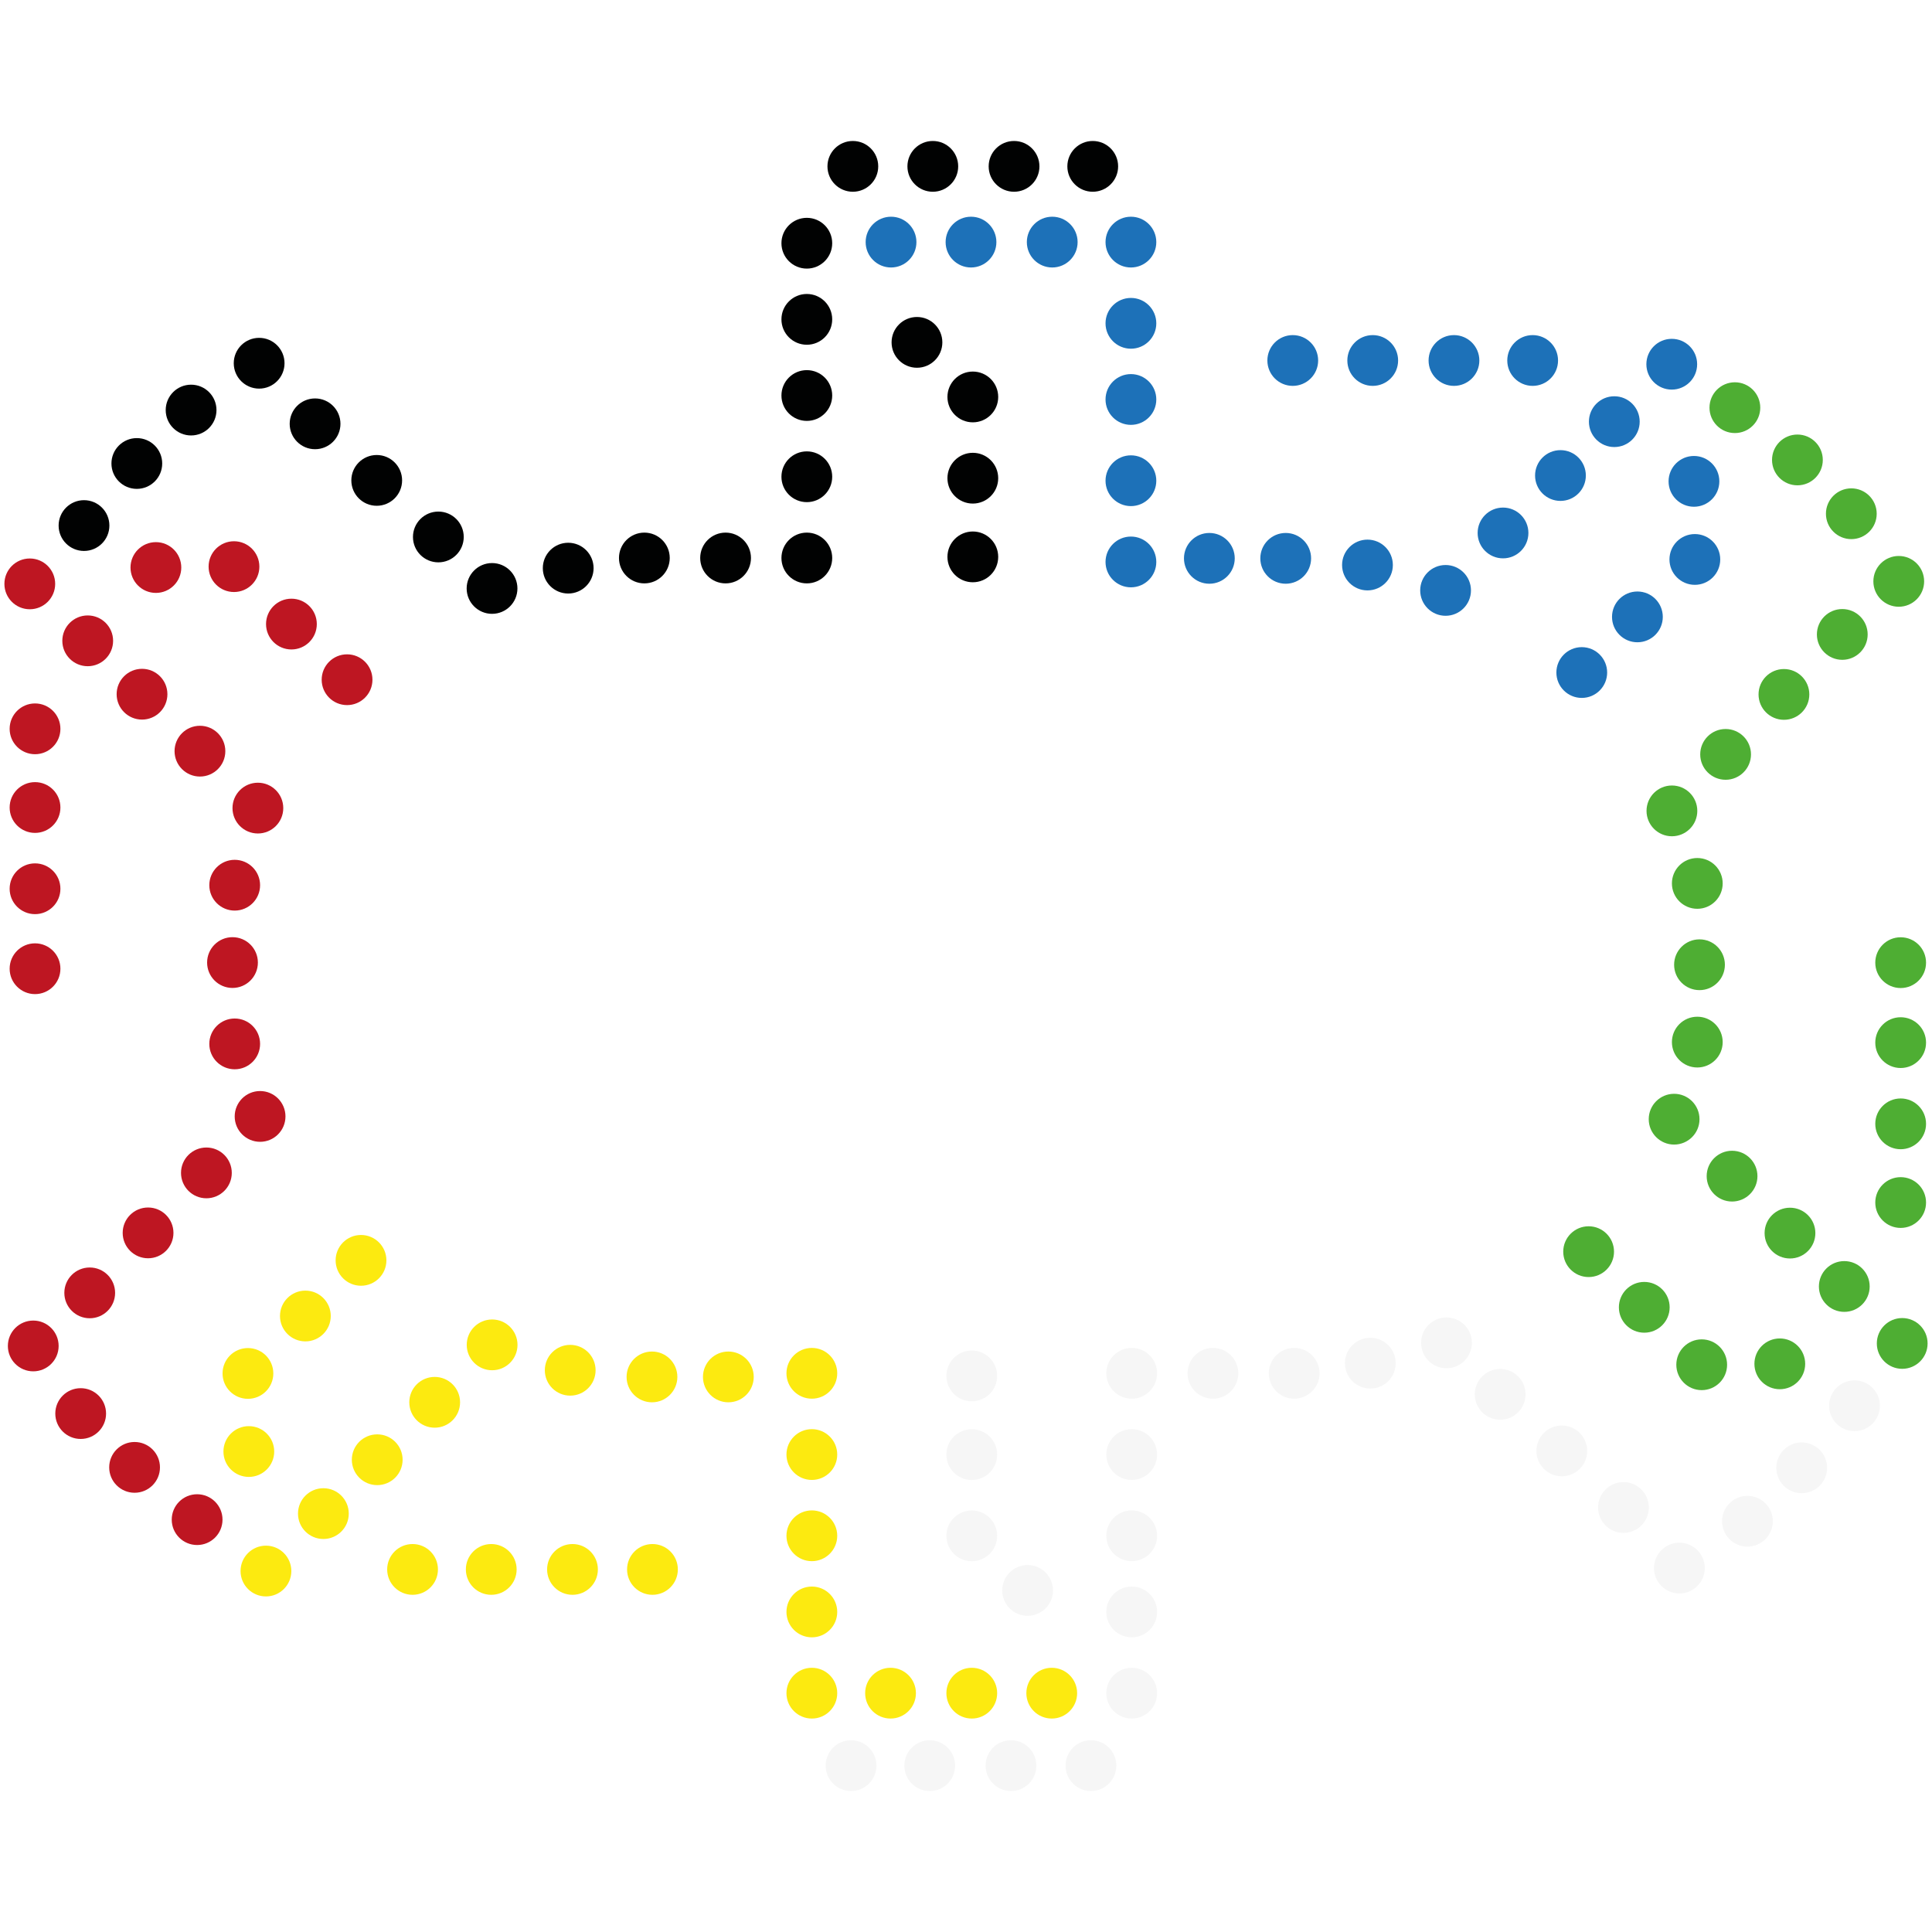
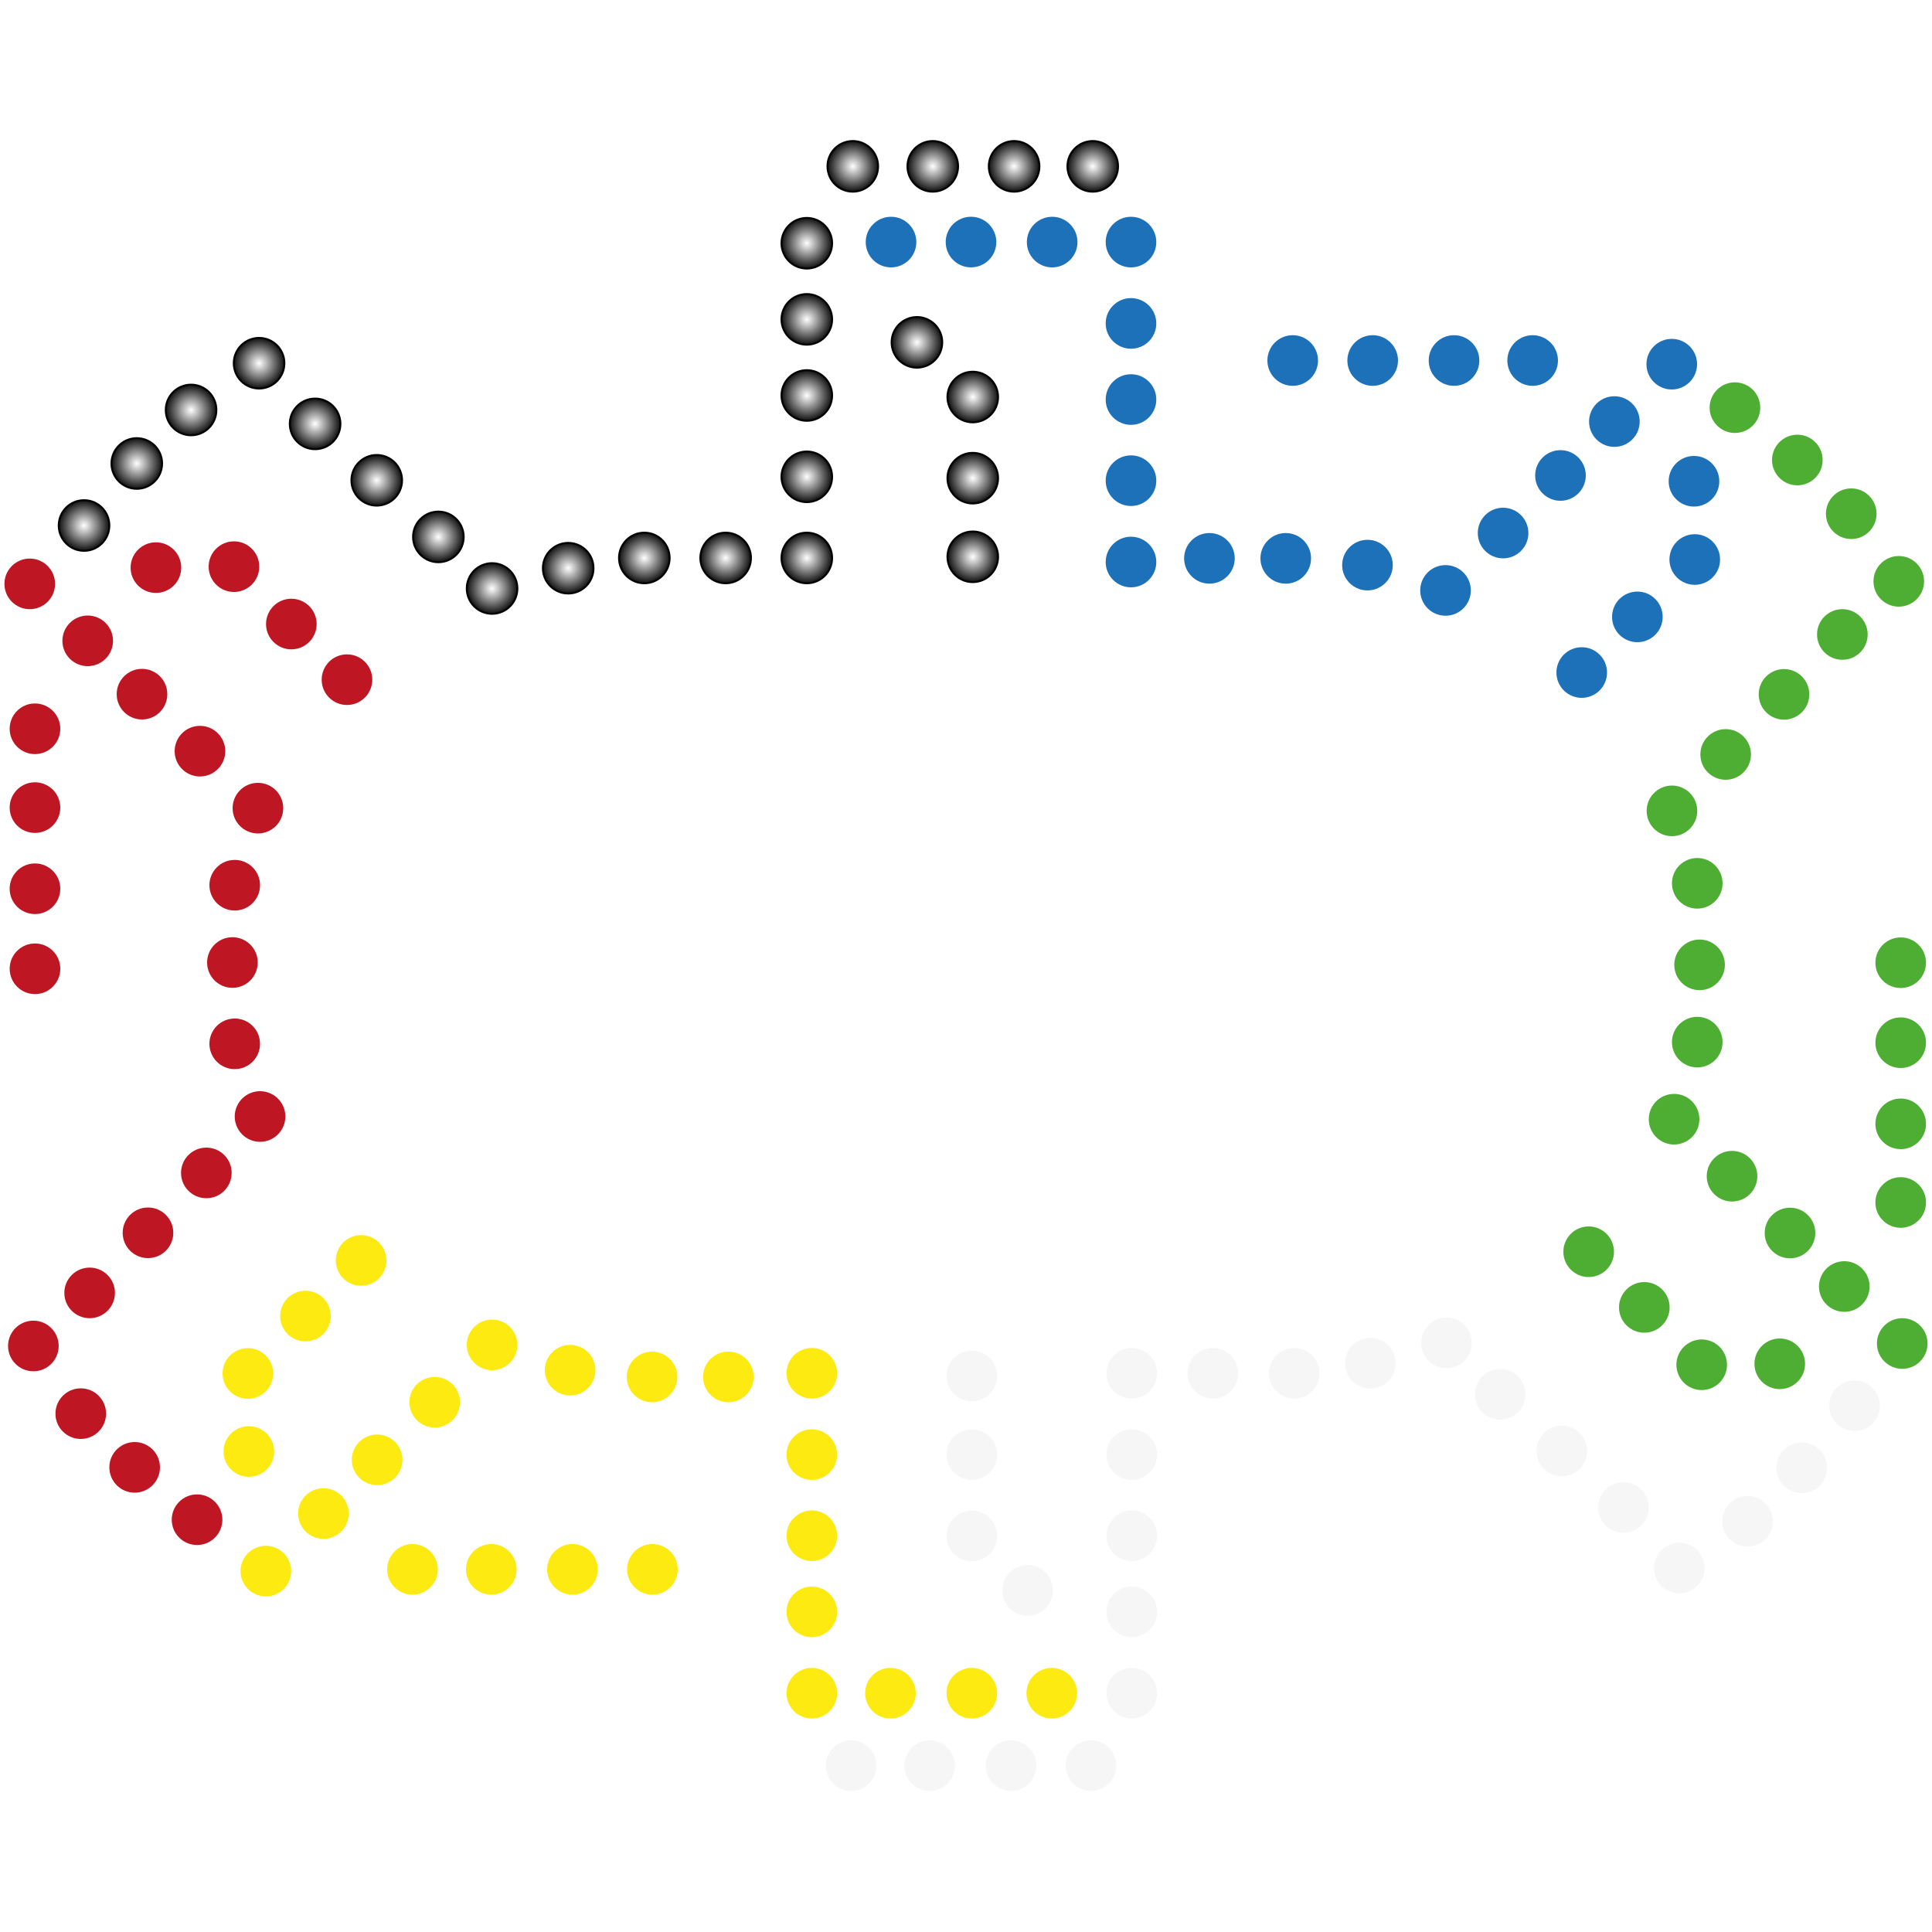
<svg xmlns="http://www.w3.org/2000/svg" version="1.1" id="Calque_1" x="0px" y="0px" viewBox="0 0 1000 1000" style="enable-background:new 0 0 1000 1000;" xml:space="preserve">
  <style type="text/css">
	.st0{fill:#1D71B8;}
	.st1{fill:#4EAE33;}
	.st2{fill:#F6F6F6;}
	.st3{fill:#FCEA10;}
	.st4{fill:#BE1622;}
- 	.st5{fill:#010202;}
+ 	.st5{fill:url(#SVGID_1_);stroke:#010202;stroke-miterlimit:10;}
+ 	.st6{fill:url(#SVGID_2_);stroke:#010202;stroke-miterlimit:10;}
+ 	.st7{fill:url(#SVGID_3_);stroke:#010202;stroke-miterlimit:10;}
+ 	.st8{fill:url(#SVGID_4_);stroke:#010202;stroke-miterlimit:10;}
+ 	.st9{fill:url(#SVGID_5_);stroke:#010202;stroke-miterlimit:10;}
+ 	.st10{fill:url(#SVGID_6_);stroke:#010202;stroke-miterlimit:10;}
+ 	.st11{fill:url(#SVGID_7_);stroke:#010202;stroke-miterlimit:10;}
+ 	.st12{fill:url(#SVGID_8_);stroke:#010202;stroke-miterlimit:10;}
+ 	.st13{fill:url(#SVGID_9_);stroke:#010202;stroke-miterlimit:10;}
+ 	.st14{fill:url(#SVGID_10_);stroke:#010202;stroke-miterlimit:10;}
+ 	.st15{fill:url(#SVGID_11_);stroke:#010202;stroke-miterlimit:10;}
+ 	.st16{fill:url(#SVGID_12_);stroke:#010202;stroke-miterlimit:10;}
+ 	.st17{fill:url(#SVGID_13_);stroke:#010202;stroke-miterlimit:10;}
+ 	.st18{fill:url(#SVGID_14_);stroke:#010202;stroke-miterlimit:10;}
+ 	.st19{fill:url(#SVGID_15_);stroke:#010202;stroke-miterlimit:10;}
+ 	.st20{fill:url(#SVGID_16_);stroke:#010202;stroke-miterlimit:10;}
+ 	.st21{fill:url(#SVGID_17_);stroke:#010202;stroke-miterlimit:10;}
+ 	.st22{fill:url(#SVGID_18_);stroke:#010202;stroke-miterlimit:10;}
+ 	.st23{fill:url(#SVGID_19_);stroke:#010202;stroke-miterlimit:10;}
+ 	.st24{fill:url(#SVGID_20_);stroke:#010202;stroke-miterlimit:10;}
+ 	.st25{fill:url(#SVGID_21_);stroke:#010202;stroke-miterlimit:10;}
+ 	.st26{fill:url(#SVGID_22_);stroke:#010202;stroke-miterlimit:10;}
+ 	.st27{fill:url(#SVGID_23_);stroke:#010202;stroke-miterlimit:10;}
+ 	.st28{fill:url(#SVGID_24_);stroke:#010202;stroke-miterlimit:10;}
</style>
  <g id="Calque_7">
-     <circle class="st0" cx="461.2" cy="125.31" r="13.14" />
-     <circle class="st0" cx="502.59" cy="125.31" r="13.14" />
-     <circle class="st0" cx="544.63" cy="125.31" r="13.14" />
-     <circle class="st0" cx="585.36" cy="125.31" r="13.14" />
-     <circle class="st0" cx="585.36" cy="167.35" r="13.14" />
-     <circle class="st0" cx="585.36" cy="206.77" r="13.14" />
-     <circle class="st0" cx="585.36" cy="248.82" r="13.14" />
-     <circle class="st0" cx="585.36" cy="290.86" r="13.14" />
-     <circle class="st0" cx="625.96" cy="289" r="13.14" />
-     <circle class="st0" cx="665.48" cy="289" r="13.14" />
-     <circle class="st0" cx="707.8" cy="292.45" r="13.14" />
-     <circle class="st0" cx="748.23" cy="305.59" r="13.14" />
-     <circle class="st0" cx="777.96" cy="275.86" r="13.14" />
-     <circle class="st0" cx="807.69" cy="246.13" r="13.14" />
-     <circle class="st0" cx="835.56" cy="218.25" r="13.14" />
-     <circle class="st0" cx="865.3" cy="188.52" r="13.14" />
+     <circle class="st0" cx="461.2" cy="125.3" r="13.1" />
+     <ellipse transform="matrix(0.3827 -0.9239 0.9239 0.3827 194.4859 541.6886)" class="st0" cx="502.6" cy="125.3" rx="13.1" ry="13.1" />
+     <circle class="st0" cx="544.6" cy="125.3" r="13.1" />
+     <circle class="st0" cx="585.4" cy="125.3" r="13.1" />
+     <circle class="st0" cx="585.4" cy="167.4" r="13.1" />
+     <circle class="st0" cx="585.4" cy="206.8" r="13.1" />
+     <circle class="st0" cx="585.4" cy="248.8" r="13.1" />
+     <circle class="st0" cx="585.4" cy="290.9" r="13.1" />
+     <circle class="st0" cx="626" cy="289" r="13.1" />
+     <circle class="st0" cx="665.5" cy="289" r="13.1" />
+     <circle class="st0" cx="707.8" cy="292.5" r="13.1" />
+     <circle class="st0" cx="748.2" cy="305.6" r="13.1" />
+     <circle class="st0" cx="778" cy="275.9" r="13.1" />
+     <circle class="st0" cx="807.7" cy="246.1" r="13.1" />
+     <circle class="st0" cx="835.6" cy="218.2" r="13.1" />
+     <circle class="st0" cx="865.3" cy="188.5" r="13.1" />
    <g id="Calque_10_-_copie">
-       <circle class="st0" cx="793.3" cy="186.59" r="13.14" />
-       <circle class="st0" cx="752.57" cy="186.59" r="13.14" />
-       <circle class="st0" cx="710.52" cy="186.59" r="13.14" />
-       <circle class="st0" cx="669.13" cy="186.59" r="13.14" />
+       <circle class="st0" cx="793.3" cy="186.6" r="13.1" />
+       <circle class="st0" cx="752.6" cy="186.6" r="13.1" />
+       <circle class="st0" cx="710.5" cy="186.6" r="13.1" />
+       <circle class="st0" cx="669.1" cy="186.6" r="13.1" />
    </g>
    <g id="Calque_11_-_copie">
-       <circle class="st0" cx="818.72" cy="348.1" r="13.14" />
-       <circle class="st0" cx="847.52" cy="319.3" r="13.14" />
-       <circle class="st0" cx="877.25" cy="289.57" r="13.14" />
-       <circle class="st0" cx="876.79" cy="249.15" r="13.14" />
+       <circle class="st0" cx="818.7" cy="348.1" r="13.1" />
+       <circle class="st0" cx="847.5" cy="319.3" r="13.1" />
+       <circle class="st0" cx="877.2" cy="289.6" r="13.1" />
+       <circle class="st0" cx="876.8" cy="249.1" r="13.1" />
    </g>
  </g>
  <g id="Calque_3">
-     <circle class="st1" cx="897.97" cy="211.01" r="13.14" />
-     <circle class="st1" cx="930.34" cy="238.06" r="13.14" />
-     <circle class="st1" cx="958.24" cy="265.91" r="13.14" />
-     <circle class="st1" cx="982.79" cy="300.91" r="13.14" />
-     <circle class="st1" cx="953.56" cy="328.38" r="13.14" />
-     <circle class="st1" cx="923.36" cy="359.43" r="13.14" />
-     <circle class="st1" cx="893.17" cy="390.47" r="13.14" />
-     <circle class="st1" cx="865.38" cy="419.71" r="13.14" />
-     <circle class="st1" cx="878.52" cy="457.25" r="13.14" />
-     <circle class="st1" cx="879.66" cy="499.35" r="13.14" />
-     <circle class="st1" cx="878.52" cy="539.39" r="13.14" />
-     <circle class="st1" cx="866.52" cy="579.29" r="13.14" />
-     <circle class="st1" cx="896.51" cy="608.77" r="13.14" />
-     <circle class="st1" cx="926.49" cy="638.25" r="13.14" />
-     <circle class="st1" cx="954.6" cy="665.88" r="13.14" />
-     <circle class="st1" cx="984.58" cy="695.36" r="13.14" />
+     <circle class="st1" cx="898" cy="211" r="13.1" />
+     <circle class="st1" cx="930.3" cy="238.1" r="13.1" />
+     <circle class="st1" cx="958.2" cy="265.9" r="13.1" />
+     <circle class="st1" cx="982.8" cy="300.9" r="13.1" />
+     <circle class="st1" cx="953.6" cy="328.4" r="13.1" />
+     <circle class="st1" cx="923.4" cy="359.4" r="13.1" />
+     <circle class="st1" cx="893.2" cy="390.5" r="13.1" />
+     <circle class="st1" cx="865.4" cy="419.7" r="13.1" />
+     <circle class="st1" cx="878.5" cy="457.2" r="13.1" />
+     <circle class="st1" cx="879.7" cy="499.4" r="13.1" />
+     <circle class="st1" cx="878.5" cy="539.4" r="13.1" />
+     <circle class="st1" cx="866.5" cy="579.3" r="13.1" />
+     <circle class="st1" cx="896.5" cy="608.8" r="13.1" />
+     <circle class="st1" cx="926.5" cy="638.2" r="13.1" />
+     <circle class="st1" cx="954.6" cy="665.9" r="13.1" />
+     <circle class="st1" cx="984.6" cy="695.4" r="13.1" />
    <g id="Calque_10_-_copie_4">
-       <circle class="st1" cx="983.78" cy="622.43" r="13.14" />
-       <circle class="st1" cx="983.78" cy="581.7" r="13.14" />
-       <circle class="st1" cx="983.78" cy="539.66" r="13.14" />
-       <circle class="st1" cx="983.78" cy="498.27" r="13.14" />
+       <circle class="st1" cx="983.8" cy="622.4" r="13.1" />
+       <circle class="st1" cx="983.8" cy="581.7" r="13.1" />
+       <circle class="st1" cx="983.8" cy="539.7" r="13.1" />
+       <circle class="st1" cx="983.8" cy="498.3" r="13.1" />
    </g>
    <g id="Calque_11_-_copie_4">
-       <circle class="st1" cx="822.27" cy="647.86" r="13.14" />
-       <circle class="st1" cx="851.07" cy="676.66" r="13.14" />
-       <circle class="st1" cx="880.8" cy="706.39" r="13.14" />
-       <circle class="st1" cx="921.22" cy="705.92" r="13.14" />
+       <circle class="st1" cx="822.3" cy="647.9" r="13.1" />
+       <circle class="st1" cx="851.1" cy="676.7" r="13.1" />
+       <circle class="st1" cx="880.8" cy="706.4" r="13.1" />
+       <circle class="st1" cx="921.2" cy="705.9" r="13.1" />
    </g>
  </g>
  <g id="Calque_4">
-     <circle class="st2" cx="959.89" cy="727.61" r="13.14" />
-     <circle class="st2" cx="932.56" cy="759.74" r="13.14" />
-     <circle class="st2" cx="904.47" cy="787.39" r="13.14" />
-     <circle class="st2" cx="869.25" cy="811.63" r="13.14" />
-     <circle class="st2" cx="840.3" cy="780.27" r="13.14" />
-     <circle class="st2" cx="808.39" cy="750.99" r="13.14" />
-     <circle class="st2" cx="776.48" cy="721.71" r="13.14" />
-     <circle class="st2" cx="748.7" cy="695.06" r="13.14" />
-     <circle class="st2" cx="709.28" cy="705.57" r="13.14" />
-     <circle class="st2" cx="669.86" cy="710.82" r="13.14" />
-     <circle class="st2" cx="627.81" cy="710.82" r="13.14" />
-     <circle class="st2" cx="585.77" cy="710.82" r="13.14" />
-     <circle class="st2" cx="585.77" cy="752.87" r="13.14" />
-     <circle class="st2" cx="585.77" cy="794.92" r="13.14" />
-     <circle class="st2" cx="585.77" cy="834.34" r="13.14" />
-     <circle class="st2" cx="585.77" cy="876.38" r="13.14" />
+     <circle class="st2" cx="959.9" cy="727.6" r="13.1" />
+     <circle class="st2" cx="932.6" cy="759.7" r="13.1" />
+     <circle class="st2" cx="904.5" cy="787.4" r="13.1" />
+     <circle class="st2" cx="869.2" cy="811.6" r="13.1" />
+     <circle class="st2" cx="840.3" cy="780.3" r="13.1" />
+     <circle class="st2" cx="808.4" cy="751" r="13.1" />
+     <circle class="st2" cx="776.5" cy="721.7" r="13.1" />
+     <circle class="st2" cx="748.7" cy="695.1" r="13.1" />
+     <circle class="st2" cx="709.3" cy="705.6" r="13.1" />
+     <circle class="st2" cx="669.9" cy="710.8" r="13.1" />
+     <circle class="st2" cx="627.8" cy="710.8" r="13.1" />
+     <circle class="st2" cx="585.8" cy="710.8" r="13.1" />
+     <circle class="st2" cx="585.8" cy="752.9" r="13.1" />
+     <circle class="st2" cx="585.8" cy="794.9" r="13.1" />
+     <circle class="st2" cx="585.8" cy="834.3" r="13.1" />
+     <circle class="st2" cx="585.8" cy="876.4" r="13.1" />
    <g id="Calque_10">
-       <circle class="st2" cx="440.5" cy="913.89" r="13.14" />
-       <circle class="st2" cx="481.23" cy="913.89" r="13.14" />
-       <circle class="st2" cx="523.28" cy="913.89" r="13.14" />
-       <circle class="st2" cx="564.67" cy="913.89" r="13.14" />
+       <circle class="st2" cx="440.5" cy="913.9" r="13.1" />
+       <circle class="st2" cx="481.2" cy="913.9" r="13.1" />
+       <circle class="st2" cx="523.3" cy="913.9" r="13.1" />
+       <circle class="st2" cx="564.7" cy="913.9" r="13.1" />
    </g>
    <g id="Calque_11">
-       <circle class="st2" cx="502.99" cy="712.17" r="13.14" />
-       <circle class="st2" cx="502.99" cy="752.9" r="13.14" />
-       <circle class="st2" cx="502.99" cy="794.95" r="13.14" />
-       <circle class="st2" cx="531.89" cy="823.2" r="13.14" />
+       <circle class="st2" cx="503" cy="712.2" r="13.1" />
+       <circle class="st2" cx="503" cy="752.9" r="13.1" />
+       <circle class="st2" cx="503" cy="795" r="13.1" />
+       <circle class="st2" cx="531.9" cy="823.2" r="13.1" />
    </g>
  </g>
  <g id="Calque_8">
-     <circle class="st3" cx="544.38" cy="876.38" r="13.14" />
-     <circle class="st3" cx="502.99" cy="876.38" r="13.14" />
-     <circle class="st3" cx="460.94" cy="876.38" r="13.14" />
-     <circle class="st3" cx="420.21" cy="876.38" r="13.14" />
-     <circle class="st3" cx="420.21" cy="834.34" r="13.14" />
-     <circle class="st3" cx="420.21" cy="794.92" r="13.14" />
-     <circle class="st3" cx="420.21" cy="752.87" r="13.14" />
-     <circle class="st3" cx="420.21" cy="710.82" r="13.14" />
-     <circle class="st3" cx="376.99" cy="712.69" r="13.14" />
-     <circle class="st3" cx="337.46" cy="712.69" r="13.14" />
-     <circle class="st3" cx="295.14" cy="709.24" r="13.14" />
-     <circle class="st3" cx="254.72" cy="696.1" r="13.14" />
-     <circle class="st3" cx="224.99" cy="725.83" r="13.14" />
-     <circle class="st3" cx="195.25" cy="755.56" r="13.14" />
-     <circle class="st3" cx="167.38" cy="783.44" r="13.14" />
-     <circle class="st3" cx="137.65" cy="813.17" r="13.14" />
+     <circle class="st3" cx="544.4" cy="876.4" r="13.1" />
+     <circle class="st3" cx="503" cy="876.4" r="13.1" />
+     <circle class="st3" cx="460.9" cy="876.4" r="13.1" />
+     <circle class="st3" cx="420.2" cy="876.4" r="13.1" />
+     <circle class="st3" cx="420.2" cy="834.3" r="13.1" />
+     <circle class="st3" cx="420.2" cy="794.9" r="13.1" />
+     <circle class="st3" cx="420.2" cy="752.9" r="13.1" />
+     <circle class="st3" cx="420.2" cy="710.8" r="13.1" />
+     <circle class="st3" cx="377" cy="712.7" r="13.1" />
+     <circle class="st3" cx="337.5" cy="712.7" r="13.1" />
+     <circle class="st3" cx="295.1" cy="709.2" r="13.1" />
+     <circle class="st3" cx="254.7" cy="696.1" r="13.1" />
+     <circle class="st3" cx="225" cy="725.8" r="13.1" />
+     <circle class="st3" cx="195.2" cy="755.6" r="13.1" />
+     <circle class="st3" cx="167.4" cy="783.4" r="13.1" />
+     <circle class="st3" cx="137.6" cy="813.2" r="13.1" />
    <g id="Calque_9">
-       <circle class="st3" cx="213.54" cy="812.33" r="13.14" />
-       <circle class="st3" cx="254.27" cy="812.33" r="13.14" />
-       <circle class="st3" cx="296.32" cy="812.33" r="13.14" />
-       <circle class="st3" cx="337.71" cy="812.33" r="13.14" />
+       <circle class="st3" cx="213.5" cy="812.3" r="13.1" />
+       <circle class="st3" cx="254.3" cy="812.3" r="13.1" />
+       <circle class="st3" cx="296.3" cy="812.3" r="13.1" />
+       <circle class="st3" cx="337.7" cy="812.3" r="13.1" />
    </g>
    <g id="Calque_20">
-       <circle class="st3" cx="186.86" cy="652.36" r="13.14" />
-       <circle class="st3" cx="158.06" cy="681.16" r="13.14" />
-       <circle class="st3" cx="128.33" cy="710.89" r="13.14" />
-       <circle class="st3" cx="128.79" cy="751.31" r="13.14" />
+       <circle class="st3" cx="186.9" cy="652.4" r="13.1" />
+       <circle class="st3" cx="158.1" cy="681.2" r="13.1" />
+       <circle class="st3" cx="128.3" cy="710.9" r="13.1" />
+       <circle class="st3" cx="128.8" cy="751.3" r="13.1" />
    </g>
  </g>
  <g id="Calque_6">
-     <circle class="st4" cx="102.03" cy="786.56" r="13.14" />
-     <circle class="st4" cx="69.66" cy="759.51" r="13.14" />
-     <circle class="st4" cx="41.76" cy="731.66" r="13.14" />
-     <circle class="st4" cx="17.21" cy="696.66" r="13.14" />
-     <circle class="st4" cx="46.44" cy="669.19" r="13.14" />
-     <circle class="st4" cx="76.64" cy="638.14" r="13.14" />
-     <circle class="st4" cx="106.83" cy="607.09" r="13.14" />
-     <circle class="st4" cx="134.62" cy="577.86" r="13.14" />
-     <circle class="st4" cx="121.48" cy="540.32" r="13.14" />
-     <circle class="st4" cx="120.34" cy="498.22" r="13.14" />
-     <circle class="st4" cx="121.48" cy="458.18" r="13.14" />
-     <circle class="st4" cx="133.48" cy="418.27" r="13.14" />
-     <circle class="st4" cx="103.49" cy="388.8" r="13.14" />
-     <circle class="st4" cx="73.51" cy="359.32" r="13.14" />
-     <circle class="st4" cx="45.4" cy="331.69" r="13.14" />
-     <circle class="st4" cx="15.42" cy="302.21" r="13.14" />
+     <circle class="st4" cx="102" cy="786.6" r="13.1" />
+     <circle class="st4" cx="69.7" cy="759.5" r="13.1" />
+     <circle class="st4" cx="41.8" cy="731.7" r="13.1" />
+     <ellipse transform="matrix(7.935762e-03 -1 1 7.935762e-03 -679.5646 708.3409)" class="st4" cx="17.2" cy="696.7" rx="13.1" ry="13.1" />
+     <circle class="st4" cx="46.4" cy="669.2" r="13.1" />
+     <circle class="st4" cx="76.6" cy="638.1" r="13.1" />
+     <circle class="st4" cx="106.8" cy="607.1" r="13.1" />
+     <circle class="st4" cx="134.6" cy="577.9" r="13.1" />
+     <ellipse transform="matrix(0.9951 -9.853765e-02 9.853765e-02 0.9951 -52.6507 14.5999)" class="st4" cx="121.5" cy="540.3" rx="13.1" ry="13.1" />
+     <circle class="st4" cx="120.3" cy="498.2" r="13.1" />
+     <ellipse transform="matrix(0.9951 -9.853765e-02 9.853765e-02 0.9951 -44.5568 14.2002)" class="st4" cx="121.5" cy="458.2" rx="13.1" ry="13.1" />
+     <circle class="st4" cx="133.5" cy="418.3" r="13.1" />
+     <circle class="st4" cx="103.5" cy="388.8" r="13.1" />
+     <circle class="st4" cx="73.5" cy="359.3" r="13.1" />
+     <circle class="st4" cx="45.4" cy="331.7" r="13.1" />
+     <ellipse transform="matrix(1 -8.770922e-03 8.770922e-03 1 -2.6501 0.1469)" class="st4" cx="15.4" cy="302.2" rx="13.1" ry="13.1" />
    <g id="Calque_10_-_copie_2">
-       <circle class="st4" cx="18.13" cy="377.24" r="13.14" />
-       <circle class="st4" cx="18.13" cy="417.97" r="13.14" />
-       <circle class="st4" cx="18.13" cy="460.02" r="13.14" />
-       <circle class="st4" cx="18.13" cy="501.41" r="13.14" />
+       <ellipse transform="matrix(1 -8.770922e-03 8.770922e-03 1 -3.308 0.1735)" class="st4" cx="18.1" cy="377.2" rx="13.1" ry="13.1" />
+       <ellipse transform="matrix(1 -8.770922e-03 8.770922e-03 1 -3.6653 0.1751)" class="st4" cx="18.1" cy="418" rx="13.1" ry="13.1" />
+       <ellipse transform="matrix(1 -8.770922e-03 8.770922e-03 1 -4.0341 0.1767)" class="st4" cx="18.1" cy="460" rx="13.1" ry="13.1" />
+       <ellipse transform="matrix(1.281733e-02 -0.9999 0.9999 1.281733e-02 -483.4712 513.1118)" class="st4" cx="18.1" cy="501.4" rx="13.1" ry="13.1" />
    </g>
    <g id="Calque_11_-_copie_2">
-       <circle class="st4" cx="179.64" cy="351.82" r="13.14" />
-       <circle class="st4" cx="150.84" cy="323.02" r="13.14" />
-       <circle class="st4" cx="121.11" cy="293.29" r="13.14" />
-       <circle class="st4" cx="80.69" cy="293.75" r="13.14" />
+       <circle class="st4" cx="179.6" cy="351.8" r="13.1" />
+       <circle class="st4" cx="150.8" cy="323" r="13.1" />
+       <circle class="st4" cx="121.1" cy="293.3" r="13.1" />
+       <circle class="st4" cx="80.7" cy="293.8" r="13.1" />
    </g>
  </g>
  <g id="Calque_5">
-     <circle class="st5" cx="43.48" cy="272.03" r="13.14" />
-     <circle class="st5" cx="70.82" cy="239.9" r="13.14" />
-     <circle class="st5" cx="98.91" cy="212.25" r="13.14" />
-     <circle class="st5" cx="134.13" cy="188.01" r="13.14" />
-     <circle class="st5" cx="163.08" cy="219.37" r="13.14" />
-     <circle class="st5" cx="194.99" cy="248.65" r="13.14" />
-     <circle class="st5" cx="226.89" cy="277.93" r="13.14" />
-     <circle class="st5" cx="254.68" cy="304.58" r="13.14" />
-     <circle class="st5" cx="294.1" cy="294.07" r="13.14" />
-     <circle class="st5" cx="333.52" cy="288.82" r="13.14" />
-     <circle class="st5" cx="375.56" cy="288.82" r="13.14" />
-     <circle class="st5" cx="417.61" cy="288.82" r="13.14" />
-     <circle class="st5" cx="417.61" cy="246.77" r="13.14" />
-     <circle class="st5" cx="417.61" cy="204.72" r="13.14" />
-     <circle class="st5" cx="417.61" cy="165.3" r="13.14" />
-     <circle class="st5" cx="417.61" cy="125.89" r="13.14" />
+     <radialGradient id="SVGID_1_" cx="43.48" cy="272.03" r="13.14" gradientUnits="userSpaceOnUse">
+       <stop offset="0" style="stop-color:#FFFFFF" />
+       <stop offset="1" style="stop-color:#101010" />
+     </radialGradient>
+     <circle class="st5" cx="43.5" cy="272" r="13.1" />
+     <radialGradient id="SVGID_2_" cx="70.82" cy="239.9" r="13.14" gradientUnits="userSpaceOnUse">
+       <stop offset="0" style="stop-color:#FFFFFF" />
+       <stop offset="1" style="stop-color:#101010" />
+     </radialGradient>
+     <circle class="st6" cx="70.8" cy="239.9" r="13.1" />
+     <radialGradient id="SVGID_3_" cx="98.91" cy="212.25" r="13.14" gradientUnits="userSpaceOnUse">
+       <stop offset="0" style="stop-color:#FFFFFF" />
+       <stop offset="1" style="stop-color:#101010" />
+     </radialGradient>
+     <circle class="st7" cx="98.9" cy="212.2" r="13.1" />
+     <radialGradient id="SVGID_4_" cx="134.13" cy="188.01" r="13.14" gradientUnits="userSpaceOnUse">
+       <stop offset="0" style="stop-color:#FFFFFF" />
+       <stop offset="1" style="stop-color:#101010" />
+     </radialGradient>
+     <circle class="st8" cx="134.1" cy="188" r="13.1" />
+     <radialGradient id="SVGID_5_" cx="163.08" cy="219.37" r="13.14" gradientUnits="userSpaceOnUse">
+       <stop offset="0" style="stop-color:#FFFFFF" />
+       <stop offset="1" style="stop-color:#101010" />
+     </radialGradient>
+     <circle class="st9" cx="163.1" cy="219.4" r="13.1" />
+     <radialGradient id="SVGID_6_" cx="194.99" cy="248.65" r="13.14" gradientUnits="userSpaceOnUse">
+       <stop offset="0" style="stop-color:#FFFFFF" />
+       <stop offset="1" style="stop-color:#101010" />
+     </radialGradient>
+     <circle class="st10" cx="195" cy="248.6" r="13.1" />
+     <radialGradient id="SVGID_7_" cx="226.89" cy="277.93" r="13.14" gradientUnits="userSpaceOnUse">
+       <stop offset="0" style="stop-color:#FFFFFF" />
+       <stop offset="1" style="stop-color:#101010" />
+     </radialGradient>
+     <circle class="st11" cx="226.9" cy="277.9" r="13.1" />
+     <radialGradient id="SVGID_8_" cx="254.68" cy="304.58" r="13.14" gradientUnits="userSpaceOnUse">
+       <stop offset="0" style="stop-color:#FFFFFF" />
+       <stop offset="1" style="stop-color:#101010" />
+     </radialGradient>
+     <circle class="st12" cx="254.7" cy="304.6" r="13.1" />
+     <radialGradient id="SVGID_9_" cx="294.1" cy="294.07" r="13.14" gradientUnits="userSpaceOnUse">
+       <stop offset="0" style="stop-color:#FFFFFF" />
+       <stop offset="1" style="stop-color:#101010" />
+     </radialGradient>
+     <circle class="st13" cx="294.1" cy="294.1" r="13.1" />
+     <radialGradient id="SVGID_10_" cx="333.52" cy="288.82" r="13.14" gradientUnits="userSpaceOnUse">
+       <stop offset="0" style="stop-color:#FFFFFF" />
+       <stop offset="1" style="stop-color:#101010" />
+     </radialGradient>
+     <circle class="st14" cx="333.5" cy="288.8" r="13.1" />
+     <radialGradient id="SVGID_11_" cx="375.56" cy="288.82" r="13.14" gradientUnits="userSpaceOnUse">
+       <stop offset="0" style="stop-color:#FFFFFF" />
+       <stop offset="1" style="stop-color:#101010" />
+     </radialGradient>
+     <circle class="st15" cx="375.6" cy="288.8" r="13.1" />
+     <radialGradient id="SVGID_12_" cx="417.61" cy="288.82" r="13.14" gradientUnits="userSpaceOnUse">
+       <stop offset="0" style="stop-color:#FFFFFF" />
+       <stop offset="1" style="stop-color:#101010" />
+     </radialGradient>
+     <circle class="st16" cx="417.6" cy="288.8" r="13.1" />
+     <radialGradient id="SVGID_13_" cx="417.61" cy="246.77" r="13.14" gradientUnits="userSpaceOnUse">
+       <stop offset="0" style="stop-color:#FFFFFF" />
+       <stop offset="1" style="stop-color:#101010" />
+     </radialGradient>
+     <circle class="st17" cx="417.6" cy="246.8" r="13.1" />
+     <radialGradient id="SVGID_14_" cx="417.61" cy="204.72" r="13.14" gradientUnits="userSpaceOnUse">
+       <stop offset="0" style="stop-color:#FFFFFF" />
+       <stop offset="1" style="stop-color:#101010" />
+     </radialGradient>
+     <circle class="st18" cx="417.6" cy="204.7" r="13.1" />
+     <radialGradient id="SVGID_15_" cx="417.61" cy="165.3" r="13.14" gradientUnits="userSpaceOnUse">
+       <stop offset="0" style="stop-color:#FFFFFF" />
+       <stop offset="1" style="stop-color:#101010" />
+     </radialGradient>
+     <circle class="st19" cx="417.6" cy="165.3" r="13.1" />
+     <radialGradient id="SVGID_16_" cx="417.61" cy="125.89" r="13.14" gradientUnits="userSpaceOnUse">
+       <stop offset="0" style="stop-color:#FFFFFF" />
+       <stop offset="1" style="stop-color:#101010" />
+     </radialGradient>
+     <circle class="st20" cx="417.6" cy="125.9" r="13.1" />
    <g id="Calque_10_-_copie_3">
-       <circle class="st5" cx="565.6" cy="86.11" r="13.14" />
-       <circle class="st5" cx="524.87" cy="86.11" r="13.14" />
-       <circle class="st5" cx="482.82" cy="86.11" r="13.14" />
-       <circle class="st5" cx="441.43" cy="86.11" r="13.14" />
+       <radialGradient id="SVGID_17_" cx="565.6" cy="86.11" r="13.14" gradientUnits="userSpaceOnUse">
+         <stop offset="0" style="stop-color:#FFFFFF" />
+         <stop offset="1" style="stop-color:#101010" />
+       </radialGradient>
+       <circle class="st21" cx="565.6" cy="86.1" r="13.1" />
+       <radialGradient id="SVGID_18_" cx="524.87" cy="86.11" r="13.14" gradientUnits="userSpaceOnUse">
+         <stop offset="0" style="stop-color:#FFFFFF" />
+         <stop offset="1" style="stop-color:#101010" />
+       </radialGradient>
+       <circle class="st22" cx="524.9" cy="86.1" r="13.1" />
+       <radialGradient id="SVGID_19_" cx="482.82" cy="86.11" r="13.14" gradientUnits="userSpaceOnUse">
+         <stop offset="0" style="stop-color:#FFFFFF" />
+         <stop offset="1" style="stop-color:#101010" />
+       </radialGradient>
+       <circle class="st23" cx="482.8" cy="86.1" r="13.1" />
+       <radialGradient id="SVGID_20_" cx="441.43" cy="86.11" r="13.14" gradientUnits="userSpaceOnUse">
+         <stop offset="0" style="stop-color:#FFFFFF" />
+         <stop offset="1" style="stop-color:#101010" />
+       </radialGradient>
+       <circle class="st24" cx="441.4" cy="86.1" r="13.1" />
    </g>
    <g id="Calque_11_-_copie_3">
-       <circle class="st5" cx="503.53" cy="288.24" r="13.14" />
-       <circle class="st5" cx="503.53" cy="247.51" r="13.14" />
-       <circle class="st5" cx="503.53" cy="205.46" r="13.14" />
-       <circle class="st5" cx="474.62" cy="177.21" r="13.14" />
+       <radialGradient id="SVGID_21_" cx="503.53" cy="288.24" r="13.14" gradientUnits="userSpaceOnUse">
+         <stop offset="0" style="stop-color:#FFFFFF" />
+         <stop offset="1" style="stop-color:#101010" />
+       </radialGradient>
+       <circle class="st25" cx="503.5" cy="288.2" r="13.1" />
+       <radialGradient id="SVGID_22_" cx="503.53" cy="247.51" r="13.14" gradientUnits="userSpaceOnUse">
+         <stop offset="0" style="stop-color:#FFFFFF" />
+         <stop offset="1" style="stop-color:#101010" />
+       </radialGradient>
+       <circle class="st26" cx="503.5" cy="247.5" r="13.1" />
+       <radialGradient id="SVGID_23_" cx="503.53" cy="205.46" r="13.14" gradientUnits="userSpaceOnUse">
+         <stop offset="0" style="stop-color:#FFFFFF" />
+         <stop offset="1" style="stop-color:#101010" />
+       </radialGradient>
+       <circle class="st27" cx="503.5" cy="205.5" r="13.1" />
+       <radialGradient id="SVGID_24_" cx="474.62" cy="177.21" r="13.14" gradientUnits="userSpaceOnUse">
+         <stop offset="0" style="stop-color:#FFFFFF" />
+         <stop offset="1" style="stop-color:#101010" />
+       </radialGradient>
+       <circle class="st28" cx="474.6" cy="177.2" r="13.1" />
    </g>
  </g>
</svg>
